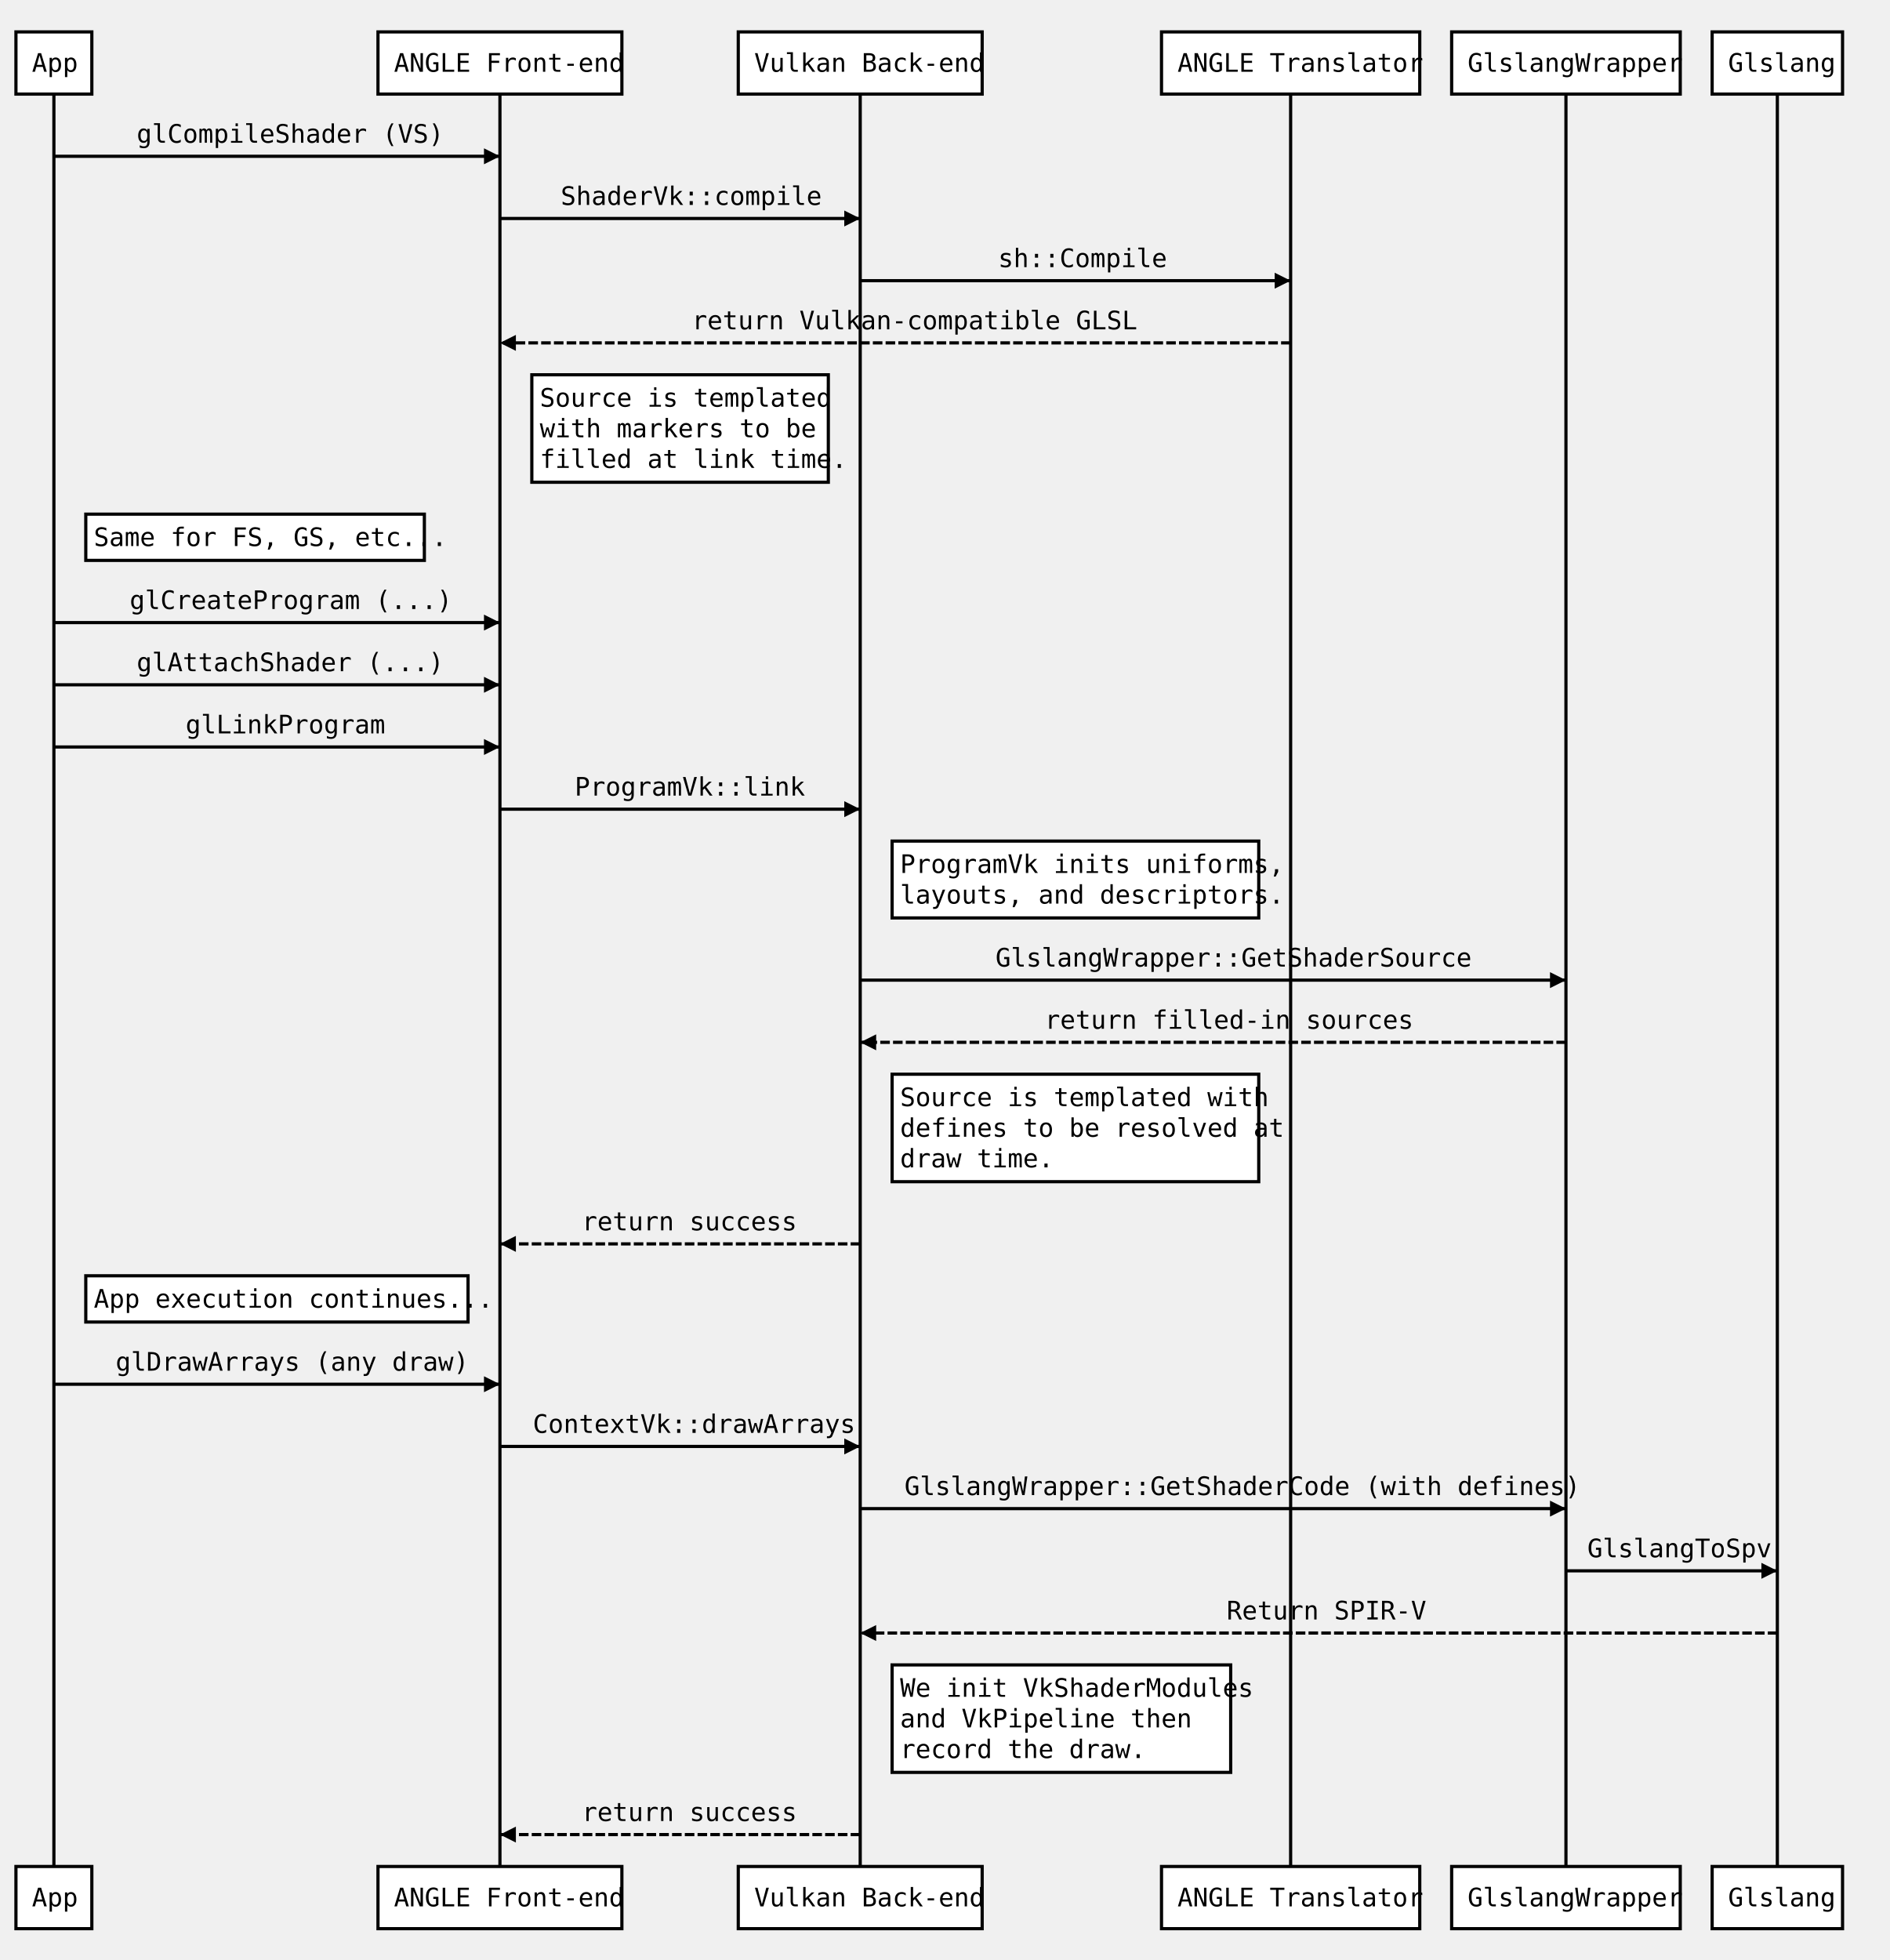
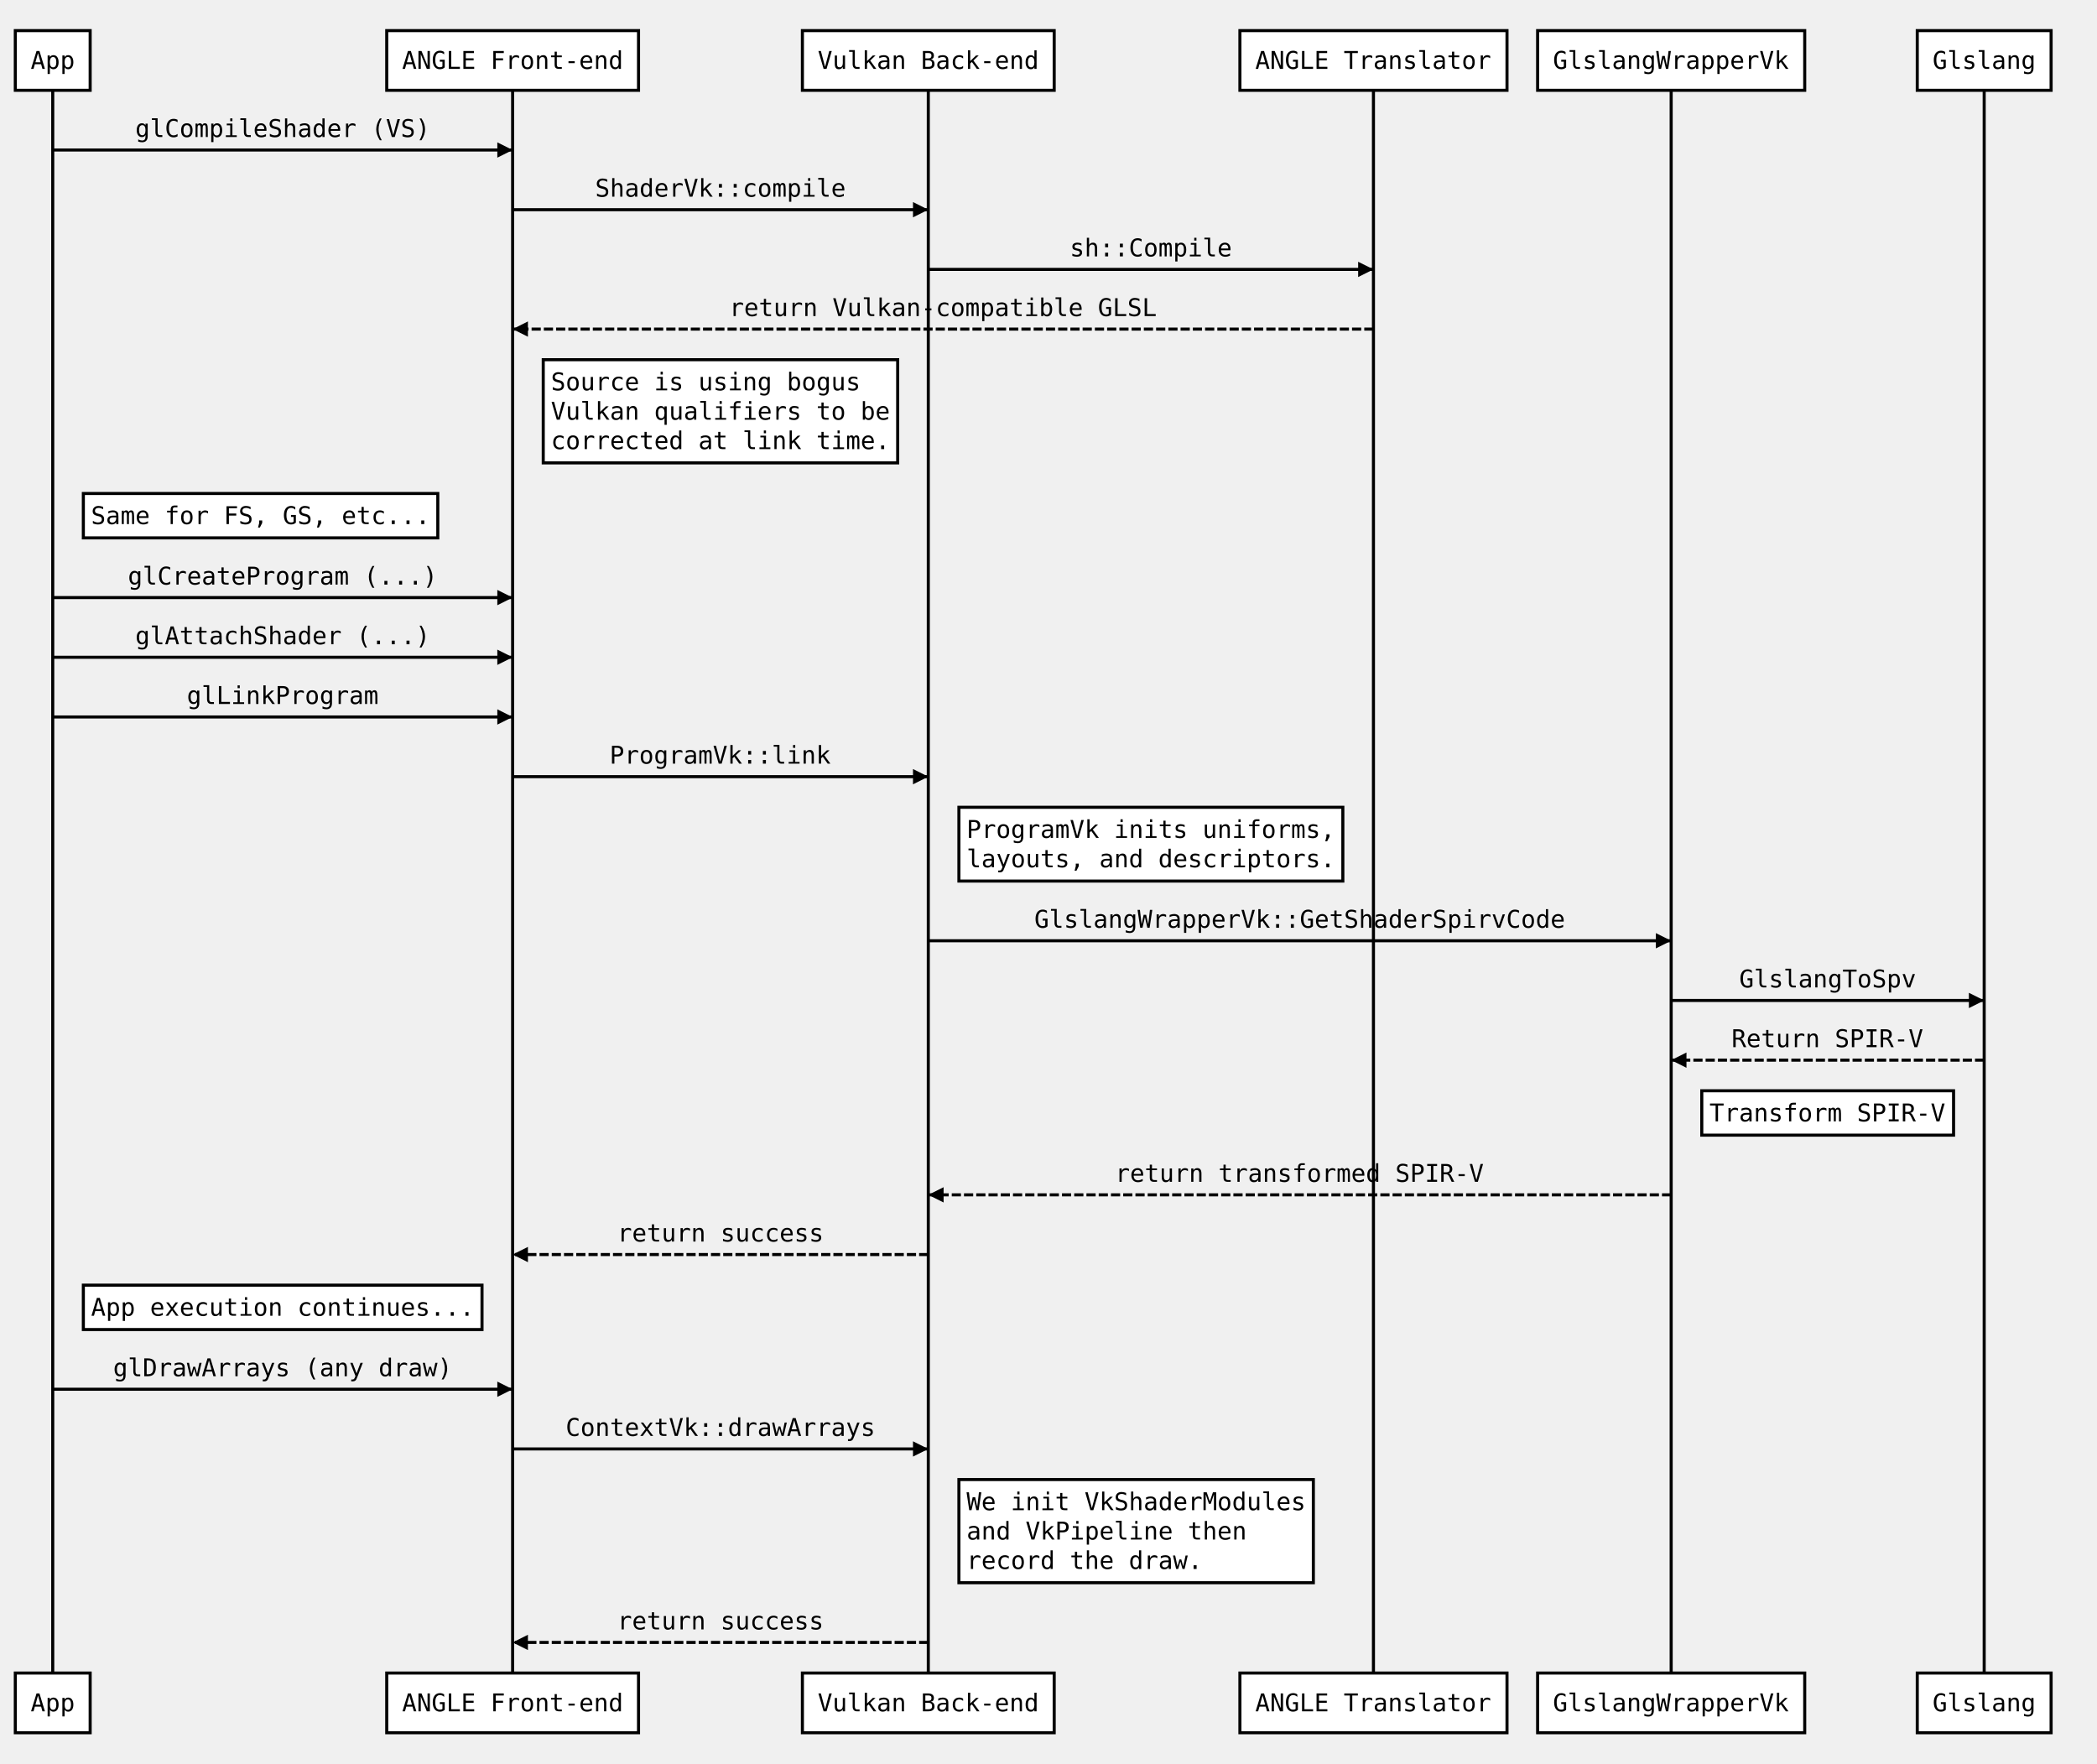
- <svg xmlns="http://www.w3.org/2000/svg" width="1185" height="1229">
+ <svg xmlns="http://www.w3.org/2000/svg" width="1370" height="1152">
  <source>participant App
participant "ANGLE Front-end"
participant "Vulkan Back-end"
participant "ANGLE Translator"
- participant "GlslangWrapper"
+ participant "GlslangWrapperVk"
participant "Glslang"

App-&gt;"ANGLE Front-end": glCompileShader (VS)
"ANGLE Front-end"-&gt;"Vulkan Back-end": ShaderVk::compile
"Vulkan Back-end"-&gt;"ANGLE Translator": sh::Compile
"ANGLE Translator"--&gt;"ANGLE Front-end": return Vulkan-compatible GLSL

- Note right of "ANGLE Front-end": Source is templated\nwith markers to be\nfilled at link time.
+ Note right of "ANGLE Front-end": Source is using bogus\nVulkan qualifiers to be\ncorrected at link time.

Note right of App: Same for FS, GS, etc...

App-&gt;"ANGLE Front-end": glCreateProgram (...)
App-&gt;"ANGLE Front-end": glAttachShader (...)
App-&gt;"ANGLE Front-end": glLinkProgram
"ANGLE Front-end"-&gt;"Vulkan Back-end": ProgramVk::link

Note right of "Vulkan Back-end": ProgramVk inits uniforms,\nlayouts, and descriptors.

- "Vulkan Back-end"-&gt;GlslangWrapper: GlslangWrapper::GetShaderSource
- GlslangWrapper--&gt;"Vulkan Back-end": return filled-in sources
- 
- Note right of "Vulkan Back-end": Source is templated with\ndefines to be resolved at\ndraw time.
- 
+ "Vulkan Back-end"-&gt;GlslangWrapperVk: GlslangWrapperVk::GetShaderSpirvCode
+ GlslangWrapperVk-&gt;Glslang: GlslangToSpv
+ Glslang--&gt;GlslangWrapperVk: Return SPIR-V
+ 
+ Note right of GlslangWrapperVk: Transform SPIR-V
+ 
+ GlslangWrapperVk--&gt;"Vulkan Back-end": return transformed SPIR-V
"Vulkan Back-end"--&gt;"ANGLE Front-end": return success

Note right of App: App execution continues...

App-&gt;"ANGLE Front-end": glDrawArrays (any draw)
"ANGLE Front-end"-&gt;"Vulkan Back-end": ContextVk::drawArrays
- 
- "Vulkan Back-end"-&gt;GlslangWrapper: GlslangWrapper::GetShaderCode (with defines)
- GlslangWrapper-&gt;Glslang: GlslangToSpv
- Glslang--&gt;"Vulkan Back-end": Return SPIR-V 

Note right of "Vulkan Back-end": We init VkShaderModules\nand VkPipeline then\nrecord the draw.

"Vulkan Back-end"--&gt;"ANGLE Front-end": return success
</source>
  <defs>
    <marker viewBox="0 0 5 5" markerWidth="5" markerHeight="5" orient="auto" refX="5" refY="2.5" id="markerArrowBlock">
      <path d="M 0 0 L 5 2.5 L 0 5 z" />
    </marker>
    <marker viewBox="0 0 9.6 16" markerWidth="4" markerHeight="16" orient="auto" refX="9.6" refY="8" id="markerArrowOpen">
      <path d="M 9.6,8 1.92,16 0,13.7 5.76,8 0,2.286 1.92,0 9.6,8 z" />
    </marker>
  </defs>
  <g class="title" />
  <g class="actor">
-     <rect x="10" y="20" width="47.594" height="39" stroke="#000000" fill="#ffffff" style="stroke-width: 2;" />
-     <text x="21" y="45" style="font-size: 16px; font-family: &quot;Andale Mono&quot;, monospace;">
+     <rect x="10" y="20" width="48.906" height="39" stroke="#000000" fill="#ffffff" style="stroke-width: 2; --darkreader-inline-fill:#eae7e1; --darkreader-inline-stroke:#000000;" data-darkreader-inline-fill="" data-darkreader-inline-stroke="" />
+     <text x="20" y="45" style="font-size: 16px; font-family: &quot;Andale Mono&quot;, monospace;">
      <tspan x="20">App</tspan>
    </text>
  </g>
  <g class="actor">
-     <rect x="10" y="1170.359" width="47.594" height="39" stroke="#000000" fill="#ffffff" style="stroke-width: 2;" />
-     <text x="21" y="1195.359" style="font-size: 16px; font-family: &quot;Andale Mono&quot;, monospace;">
+     <rect x="10" y="1093.016" width="48.906" height="39" stroke="#000000" fill="#ffffff" style="stroke-width: 2; --darkreader-inline-fill:#eae7e1; --darkreader-inline-stroke:#000000;" data-darkreader-inline-fill="" data-darkreader-inline-stroke="" />
+     <text x="20" y="1118.016" style="font-size: 16px; font-family: &quot;Andale Mono&quot;, monospace;">
      <tspan x="20">App</tspan>
    </text>
  </g>
-   <line x1="33.797" x2="33.797" y1="59" y2="1170.359" stroke="#000000" fill="none" style="stroke-width: 2;" />
-   <g class="actor">
-     <rect x="237.039" y="20" width="152.953" height="39" stroke="#000000" fill="#ffffff" style="stroke-width: 2;" />
-     <text x="248.039" y="45" style="font-size: 16px; font-family: &quot;Andale Mono&quot;, monospace;">
-       <tspan x="247.039">ANGLE Front-end</tspan>
-     </text>
-   </g>
-   <g class="actor">
-     <rect x="237.039" y="1170.359" width="152.953" height="39" stroke="#000000" fill="#ffffff" style="stroke-width: 2;" />
-     <text x="248.039" y="1195.359" style="font-size: 16px; font-family: &quot;Andale Mono&quot;, monospace;">
-       <tspan x="247.039">ANGLE Front-end</tspan>
-     </text>
-   </g>
-   <line x1="313.516" x2="313.516" y1="59" y2="1170.359" stroke="#000000" fill="none" style="stroke-width: 2;" />
-   <g class="actor">
-     <rect x="462.977" y="20" width="152.953" height="39" stroke="#000000" fill="#ffffff" style="stroke-width: 2;" />
-     <text x="473.977" y="45" style="font-size: 16px; font-family: &quot;Andale Mono&quot;, monospace;">
-       <tspan x="472.977">Vulkan Back-end</tspan>
-     </text>
-   </g>
-   <g class="actor">
-     <rect x="462.977" y="1170.359" width="152.953" height="39" stroke="#000000" fill="#ffffff" style="stroke-width: 2;" />
-     <text x="473.977" y="1195.359" style="font-size: 16px; font-family: &quot;Andale Mono&quot;, monospace;">
-       <tspan x="472.977">Vulkan Back-end</tspan>
-     </text>
-   </g>
-   <line x1="539.453" x2="539.453" y1="59" y2="1170.359" stroke="#000000" fill="none" style="stroke-width: 2;" />
-   <g class="actor">
-     <rect x="728.398" y="20" width="161.953" height="39" stroke="#000000" fill="#ffffff" style="stroke-width: 2;" />
-     <text x="739.398" y="45" style="font-size: 16px; font-family: &quot;Andale Mono&quot;, monospace;">
-       <tspan x="738.398">ANGLE Translator</tspan>
-     </text>
-   </g>
-   <g class="actor">
-     <rect x="728.398" y="1170.359" width="161.953" height="39" stroke="#000000" fill="#ffffff" style="stroke-width: 2;" />
-     <text x="739.398" y="1195.359" style="font-size: 16px; font-family: &quot;Andale Mono&quot;, monospace;">
-       <tspan x="738.398">ANGLE Translator</tspan>
-     </text>
-   </g>
-   <line x1="809.375" x2="809.375" y1="59" y2="1170.359" stroke="#000000" fill="none" style="stroke-width: 2;" />
-   <g class="actor">
-     <rect x="910.352" y="20" width="143.359" height="39" stroke="#000000" fill="#ffffff" style="stroke-width: 2;" />
-     <text x="920.352" y="45" style="font-size: 16px; font-family: &quot;Andale Mono&quot;, monospace;">
-       <tspan x="920.352">GlslangWrapper</tspan>
-     </text>
-   </g>
-   <g class="actor">
-     <rect x="910.352" y="1170.359" width="143.359" height="39" stroke="#000000" fill="#ffffff" style="stroke-width: 2;" />
-     <text x="920.352" y="1195.359" style="font-size: 16px; font-family: &quot;Andale Mono&quot;, monospace;">
-       <tspan x="920.352">GlslangWrapper</tspan>
-     </text>
-   </g>
-   <line x1="982.031" x2="982.031" y1="59" y2="1170.359" stroke="#000000" fill="none" style="stroke-width: 2;" />
-   <g class="actor">
-     <rect x="1073.711" y="20" width="81.781" height="39" stroke="#000000" fill="#ffffff" style="stroke-width: 2;" />
-     <text x="1083.711" y="45" style="font-size: 16px; font-family: &quot;Andale Mono&quot;, monospace;">
-       <tspan x="1083.711">Glslang</tspan>
-     </text>
-   </g>
-   <g class="actor">
-     <rect x="1073.711" y="1170.359" width="81.781" height="39" stroke="#000000" fill="#ffffff" style="stroke-width: 2;" />
-     <text x="1083.711" y="1195.359" style="font-size: 16px; font-family: &quot;Andale Mono&quot;, monospace;">
-       <tspan x="1083.711">Glslang</tspan>
-     </text>
-   </g>
-   <line x1="1114.602" x2="1114.602" y1="59" y2="1170.359" stroke="#000000" fill="none" style="stroke-width: 2;" />
-   <g class="signal">
-     <text x="85.688" y="89.5" style="font-size: 16px; font-family: &quot;Andale Mono&quot;, monospace;">
-       <tspan x="85.688">glCompileShader (VS)</tspan>
-     </text>
-     <line x1="33.797" x2="313.516" y1="98" y2="98" stroke="#000000" fill="none" style="stroke-width: 2; marker-end: url(&quot;#markerArrowBlock&quot;);" />
-   </g>
-   <g class="signal">
-     <text x="351.609" y="128.5" style="font-size: 16px; font-family: &quot;Andale Mono&quot;, monospace;">
-       <tspan x="351.609">ShaderVk::compile</tspan>
-     </text>
-     <line x1="313.516" x2="539.453" y1="137" y2="137" stroke="#000000" fill="none" style="stroke-width: 2; marker-end: url(&quot;#markerArrowBlock&quot;);" />
-   </g>
-   <g class="signal">
-     <text x="625.93" y="167.5" style="font-size: 16px; font-family: &quot;Andale Mono&quot;, monospace;">
-       <tspan x="625.93">sh::Compile</tspan>
-     </text>
-     <line x1="539.453" x2="809.375" y1="176" y2="176" stroke="#000000" fill="none" style="stroke-width: 2; marker-end: url(&quot;#markerArrowBlock&quot;);" />
-   </g>
-   <g class="signal">
-     <text x="433.891" y="206.5" style="font-size: 16px; font-family: &quot;Andale Mono&quot;, monospace;">
-       <tspan x="433.891">return Vulkan-compatible GLSL</tspan>
-     </text>
-     <line x1="809.375" x2="313.516" y1="215" y2="215" stroke="#000000" fill="none" style="stroke-width: 2; stroke-dasharray: 6, 2; marker-end: url(&quot;#markerArrowBlock&quot;);" />
-   </g>
-   <g class="note">
-     <rect x="333.516" y="235" width="185.938" height="67.391" stroke="#000000" fill="#ffffff" style="stroke-width: 2;" />
-     <text x="338.516" y="255" style="font-size: 16px; font-family: &quot;Andale Mono&quot;, monospace;">
-       <tspan x="338.516">Source is templated</tspan>
-       <tspan dy="1.2em" x="338.516">with markers to be</tspan>
-       <tspan dy="1.2em" x="338.516">filled at link time.</tspan>
-     </text>
-   </g>
-   <g class="note">
-     <rect x="53.797" y="322.391" width="212.328" height="29" stroke="#000000" fill="#ffffff" style="stroke-width: 2;" />
-     <text x="58.797" y="342.391" style="font-size: 16px; font-family: &quot;Andale Mono&quot;, monospace;">
-       <tspan x="58.797">Same for FS, GS, etc...</tspan>
-     </text>
-   </g>
-   <g class="signal">
-     <text x="81.289" y="381.891" style="font-size: 16px; font-family: &quot;Andale Mono&quot;, monospace;">
-       <tspan x="81.289">glCreateProgram (...)</tspan>
-     </text>
-     <line x1="33.797" x2="313.516" y1="390.391" y2="390.391" stroke="#000000" fill="none" style="stroke-width: 2; marker-end: url(&quot;#markerArrowBlock&quot;);" />
-   </g>
-   <g class="signal">
-     <text x="85.688" y="420.891" style="font-size: 16px; font-family: &quot;Andale Mono&quot;, monospace;">
-       <tspan x="85.688">glAttachShader (...)</tspan>
-     </text>
-     <line x1="33.797" x2="313.516" y1="429.391" y2="429.391" stroke="#000000" fill="none" style="stroke-width: 2; marker-end: url(&quot;#markerArrowBlock&quot;);" />
-   </g>
-   <g class="signal">
-     <text x="116.375" y="459.891" style="font-size: 16px; font-family: &quot;Andale Mono&quot;, monospace;">
-       <tspan x="116.375">glLinkProgram</tspan>
-     </text>
-     <line x1="33.797" x2="313.516" y1="468.391" y2="468.391" stroke="#000000" fill="none" style="stroke-width: 2; marker-end: url(&quot;#markerArrowBlock&quot;);" />
-   </g>
-   <g class="signal">
-     <text x="360.406" y="498.891" style="font-size: 16px; font-family: &quot;Andale Mono&quot;, monospace;">
-       <tspan x="360.406">ProgramVk::link</tspan>
-     </text>
-     <line x1="313.516" x2="539.453" y1="507.391" y2="507.391" stroke="#000000" fill="none" style="stroke-width: 2; marker-end: url(&quot;#markerArrowBlock&quot;);" />
-   </g>
-   <g class="note">
-     <rect x="559.453" y="527.391" width="229.922" height="48.188" stroke="#000000" fill="#ffffff" style="stroke-width: 2;" />
-     <text x="564.453" y="547.391" style="font-size: 16px; font-family: &quot;Andale Mono&quot;, monospace;">
-       <tspan x="564.453">ProgramVk inits uniforms,</tspan>
-       <tspan dy="1.2em" x="564.453">layouts, and descriptors.</tspan>
-     </text>
-   </g>
-   <g class="signal">
-     <text x="624.289" y="606.078" style="font-size: 16px; font-family: &quot;Andale Mono&quot;, monospace;">
-       <tspan x="624.289">GlslangWrapper::GetShaderSource</tspan>
-     </text>
-     <line x1="539.453" x2="982.031" y1="614.578" y2="614.578" stroke="#000000" fill="none" style="stroke-width: 2; marker-end: url(&quot;#markerArrowBlock&quot;);" />
-   </g>
-   <g class="signal">
-     <text x="655.18" y="645.078" style="font-size: 16px; font-family: &quot;Andale Mono&quot;, monospace;">
-       <tspan x="655.18">return filled-in sources</tspan>
-     </text>
-     <line x1="982.031" x2="539.453" y1="653.578" y2="653.578" stroke="#000000" fill="none" style="stroke-width: 2; stroke-dasharray: 6, 2; marker-end: url(&quot;#markerArrowBlock&quot;);" />
-   </g>
-   <g class="note">
-     <rect x="559.453" y="673.578" width="229.922" height="67.391" stroke="#000000" fill="#ffffff" style="stroke-width: 2;" />
-     <text x="564.453" y="693.578" style="font-size: 16px; font-family: &quot;Andale Mono&quot;, monospace;">
-       <tspan x="564.453">Source is templated with</tspan>
-       <tspan dy="1.2em" x="564.453">defines to be resolved at</tspan>
-       <tspan dy="1.2em" x="564.453">draw time.</tspan>
-     </text>
-   </g>
-   <g class="signal">
-     <text x="364.906" y="771.469" style="font-size: 16px; font-family: &quot;Andale Mono&quot;, monospace;">
-       <tspan x="364.906">return success</tspan>
-     </text>
-     <line x1="539.453" x2="313.516" y1="779.969" y2="779.969" stroke="#000000" fill="none" style="stroke-width: 2; stroke-dasharray: 6, 2; marker-end: url(&quot;#markerArrowBlock&quot;);" />
-   </g>
-   <g class="note">
-     <rect x="53.797" y="799.969" width="239.719" height="29" stroke="#000000" fill="#ffffff" style="stroke-width: 2;" />
-     <text x="59.797" y="819.969" style="font-size: 16px; font-family: &quot;Andale Mono&quot;, monospace;">
-       <tspan x="58.797">App execution continues...</tspan>
-     </text>
-   </g>
-   <g class="signal">
-     <text x="72.492" y="859.469" style="font-size: 16px; font-family: &quot;Andale Mono&quot;, monospace;">
-       <tspan x="72.492">glDrawArrays (any draw)</tspan>
-     </text>
-     <line x1="33.797" x2="313.516" y1="867.969" y2="867.969" stroke="#000000" fill="none" style="stroke-width: 2; marker-end: url(&quot;#markerArrowBlock&quot;);" />
-   </g>
-   <g class="signal">
-     <text x="334.117" y="898.469" style="font-size: 16px; font-family: &quot;Andale Mono&quot;, monospace;">
-       <tspan x="334.117">ContextVk::drawArrays</tspan>
-     </text>
-     <line x1="313.516" x2="539.453" y1="906.969" y2="906.969" stroke="#000000" fill="none" style="stroke-width: 2; marker-end: url(&quot;#markerArrowBlock&quot;);" />
-   </g>
-   <g class="signal">
-     <text x="567.211" y="937.469" style="font-size: 16px; font-family: &quot;Andale Mono&quot;, monospace;">
-       <tspan x="567.211">GlslangWrapper::GetShaderCode (with defines)</tspan>
-     </text>
-     <line x1="539.453" x2="982.031" y1="945.969" y2="945.969" stroke="#000000" fill="none" style="stroke-width: 2; marker-end: url(&quot;#markerArrowBlock&quot;);" />
-   </g>
-   <g class="signal">
-     <text x="995.434" y="976.469" style="font-size: 16px; font-family: &quot;Andale Mono&quot;, monospace;">
-       <tspan x="995.434">GlslangToSpv</tspan>
-     </text>
-     <line x1="982.031" x2="1114.602" y1="984.969" y2="984.969" stroke="#000000" fill="none" style="stroke-width: 2; marker-end: url(&quot;#markerArrowBlock&quot;);" />
-   </g>
-   <g class="signal">
-     <text x="769.246" y="1015.469" style="font-size: 16px; font-family: &quot;Andale Mono&quot;, monospace;">
-       <tspan x="769.246">Return SPIR-V</tspan>
-     </text>
-     <line x1="1114.602" x2="539.453" y1="1023.969" y2="1023.969" stroke="#000000" fill="none" style="stroke-width: 2; stroke-dasharray: 6, 2; marker-end: url(&quot;#markerArrowBlock&quot;);" />
-   </g>
-   <g class="note">
-     <rect x="559.453" y="1043.969" width="212.328" height="67.391" stroke="#000000" fill="#ffffff" style="stroke-width: 2;" />
-     <text x="564.453" y="1063.969" style="font-size: 16px; font-family: &quot;Andale Mono&quot;, monospace;">
-       <tspan x="564.453">We init VkShaderModules</tspan>
-       <tspan dy="1.2em" x="564.453">and VkPipeline then</tspan>
-       <tspan dy="1.2em" x="564.453">record the draw.</tspan>
-     </text>
-   </g>
-   <g class="signal">
-     <text x="364.906" y="1141.859" style="font-size: 16px; font-family: &quot;Andale Mono&quot;, monospace;">
-       <tspan x="364.906">return success</tspan>
-     </text>
-     <line x1="539.453" x2="313.516" y1="1150.359" y2="1150.359" stroke="#000000" fill="none" style="stroke-width: 2; stroke-dasharray: 6, 2; marker-end: url(&quot;#markerArrowBlock&quot;);" />
+   <line x1="34.453" x2="34.453" y1="59" y2="1093.016" stroke="#000000" fill="none" style="stroke-width: 2; --darkreader-inline-fill:none; --darkreader-inline-stroke:#000000;" data-darkreader-inline-fill="" data-darkreader-inline-stroke="" />
+   <g class="actor">
+     <rect x="252.656" y="20" width="164.5" height="39" stroke="#000000" fill="#ffffff" style="stroke-width: 2; --darkreader-inline-fill:#eae7e1; --darkreader-inline-stroke:#000000;" data-darkreader-inline-fill="" data-darkreader-inline-stroke="" />
+     <text x="262.656" y="45" style="font-size: 16px; font-family: &quot;Andale Mono&quot;, monospace;">
+       <tspan x="262.656">ANGLE Front-end</tspan>
+     </text>
+   </g>
+   <g class="actor">
+     <rect x="252.656" y="1093.016" width="164.5" height="39" stroke="#000000" fill="#ffffff" style="stroke-width: 2; --darkreader-inline-fill:#eae7e1; --darkreader-inline-stroke:#000000;" data-darkreader-inline-fill="" data-darkreader-inline-stroke="" />
+     <text x="262.656" y="1118.016" style="font-size: 16px; font-family: &quot;Andale Mono&quot;, monospace;">
+       <tspan x="262.656">ANGLE Front-end</tspan>
+     </text>
+   </g>
+   <line x1="334.906" x2="334.906" y1="59" y2="1093.016" stroke="#000000" fill="none" style="stroke-width: 2; --darkreader-inline-fill:none; --darkreader-inline-stroke:#000000;" data-darkreader-inline-fill="" data-darkreader-inline-stroke="" />
+   <g class="actor">
+     <rect x="524.219" y="20" width="164.5" height="39" stroke="#000000" fill="#ffffff" style="stroke-width: 2; --darkreader-inline-fill:#eae7e1; --darkreader-inline-stroke:#000000;" data-darkreader-inline-fill="" data-darkreader-inline-stroke="" />
+     <text x="534.219" y="45" style="font-size: 16px; font-family: &quot;Andale Mono&quot;, monospace;">
+       <tspan x="534.219">Vulkan Back-end</tspan>
+     </text>
+   </g>
+   <g class="actor">
+     <rect x="524.219" y="1093.016" width="164.5" height="39" stroke="#000000" fill="#ffffff" style="stroke-width: 2; --darkreader-inline-fill:#eae7e1; --darkreader-inline-stroke:#000000;" data-darkreader-inline-fill="" data-darkreader-inline-stroke="" />
+     <text x="534.219" y="1118.016" style="font-size: 16px; font-family: &quot;Andale Mono&quot;, monospace;">
+       <tspan x="534.219">Vulkan Back-end</tspan>
+     </text>
+   </g>
+   <line x1="606.469" x2="606.469" y1="59" y2="1093.016" stroke="#000000" fill="none" style="stroke-width: 2; --darkreader-inline-fill:none; --darkreader-inline-stroke:#000000;" data-darkreader-inline-fill="" data-darkreader-inline-stroke="" />
+   <g class="actor">
+     <rect x="810.047" y="20" width="174.5" height="39" stroke="#000000" fill="#ffffff" style="stroke-width: 2; --darkreader-inline-fill:#eae7e1; --darkreader-inline-stroke:#000000;" data-darkreader-inline-fill="" data-darkreader-inline-stroke="" />
+     <text x="820.047" y="45" style="font-size: 16px; font-family: &quot;Andale Mono&quot;, monospace;">
+       <tspan x="820.047">ANGLE Translator</tspan>
+     </text>
+   </g>
+   <g class="actor">
+     <rect x="810.047" y="1093.016" width="174.5" height="39" stroke="#000000" fill="#ffffff" style="stroke-width: 2; --darkreader-inline-fill:#eae7e1; --darkreader-inline-stroke:#000000;" data-darkreader-inline-fill="" data-darkreader-inline-stroke="" />
+     <text x="820.047" y="1118.016" style="font-size: 16px; font-family: &quot;Andale Mono&quot;, monospace;">
+       <tspan x="820.047">ANGLE Translator</tspan>
+     </text>
+   </g>
+   <line x1="897.297" x2="897.297" y1="59" y2="1093.016" stroke="#000000" fill="none" style="stroke-width: 2; --darkreader-inline-fill:none; --darkreader-inline-stroke:#000000;" data-darkreader-inline-fill="" data-darkreader-inline-stroke="" />
+   <g class="actor">
+     <rect x="1004.547" y="20" width="174.5" height="39" stroke="#000000" fill="#ffffff" style="stroke-width: 2; --darkreader-inline-fill:#eae7e1; --darkreader-inline-stroke:#000000;" data-darkreader-inline-fill="" data-darkreader-inline-stroke="" />
+     <text x="1014.547" y="45" style="font-size: 16px; font-family: &quot;Andale Mono&quot;, monospace;">
+       <tspan x="1014.547">GlslangWrapperVk</tspan>
+     </text>
+   </g>
+   <g class="actor">
+     <rect x="1004.547" y="1093.016" width="174.5" height="39" stroke="#000000" fill="#ffffff" style="stroke-width: 2; --darkreader-inline-fill:#eae7e1; --darkreader-inline-stroke:#000000;" data-darkreader-inline-fill="" data-darkreader-inline-stroke="" />
+     <text x="1014.547" y="1118.016" style="font-size: 16px; font-family: &quot;Andale Mono&quot;, monospace;">
+       <tspan x="1014.547">GlslangWrapperVk</tspan>
+     </text>
+   </g>
+   <line x1="1091.797" x2="1091.797" y1="59" y2="1093.016" stroke="#000000" fill="none" style="stroke-width: 2; --darkreader-inline-fill:none; --darkreader-inline-stroke:#000000;" data-darkreader-inline-fill="" data-darkreader-inline-stroke="" />
+   <g class="actor">
+     <rect x="1252.578" y="20" width="87.438" height="39" stroke="#000000" fill="#ffffff" style="stroke-width: 2; --darkreader-inline-fill:#eae7e1; --darkreader-inline-stroke:#000000;" data-darkreader-inline-fill="" data-darkreader-inline-stroke="" />
+     <text x="1262.578" y="45" style="font-size: 16px; font-family: &quot;Andale Mono&quot;, monospace;">
+       <tspan x="1262.578">Glslang</tspan>
+     </text>
+   </g>
+   <g class="actor">
+     <rect x="1252.578" y="1093.016" width="87.438" height="39" stroke="#000000" fill="#ffffff" style="stroke-width: 2; --darkreader-inline-fill:#eae7e1; --darkreader-inline-stroke:#000000;" data-darkreader-inline-fill="" data-darkreader-inline-stroke="" />
+     <text x="1262.578" y="1118.016" style="font-size: 16px; font-family: &quot;Andale Mono&quot;, monospace;">
+       <tspan x="1262.578">Glslang</tspan>
+     </text>
+   </g>
+   <line x1="1296.297" x2="1296.297" y1="59" y2="1093.016" stroke="#000000" fill="none" style="stroke-width: 2; --darkreader-inline-fill:none; --darkreader-inline-stroke:#000000;" data-darkreader-inline-fill="" data-darkreader-inline-stroke="" />
+   <g class="signal">
+     <text x="88.352" y="89.5" style="font-size: 16px; font-family: &quot;Andale Mono&quot;, monospace;">
+       <tspan x="88.352">glCompileShader (VS)</tspan>
+     </text>
+     <line x1="34.453" x2="334.906" y1="98" y2="98" stroke="#000000" fill="none" style="stroke-width: 2; marker-end: url(&quot;#markerArrowBlock&quot;); --darkreader-inline-fill:none; --darkreader-inline-stroke:#000000;" data-darkreader-inline-fill="" data-darkreader-inline-stroke="" />
+   </g>
+   <g class="signal">
+     <text x="388.805" y="128.5" style="font-size: 16px; font-family: &quot;Andale Mono&quot;, monospace;">
+       <tspan x="388.805">ShaderVk::compile</tspan>
+     </text>
+     <line x1="334.906" x2="606.469" y1="137" y2="137" stroke="#000000" fill="none" style="stroke-width: 2; marker-end: url(&quot;#markerArrowBlock&quot;); --darkreader-inline-fill:none; --darkreader-inline-stroke:#000000;" data-darkreader-inline-fill="" data-darkreader-inline-stroke="" />
+   </g>
+   <g class="signal">
+     <text x="698.898" y="167.5" style="font-size: 16px; font-family: &quot;Andale Mono&quot;, monospace;">
+       <tspan x="698.898">sh::Compile</tspan>
+     </text>
+     <line x1="606.469" x2="897.297" y1="176" y2="176" stroke="#000000" fill="none" style="stroke-width: 2; marker-end: url(&quot;#markerArrowBlock&quot;); --darkreader-inline-fill:none; --darkreader-inline-stroke:#000000;" data-darkreader-inline-fill="" data-darkreader-inline-stroke="" />
+   </g>
+   <g class="signal">
+     <text x="476.422" y="206.5" style="font-size: 16px; font-family: &quot;Andale Mono&quot;, monospace;">
+       <tspan x="476.422">return Vulkan-compatible GLSL</tspan>
+     </text>
+     <line x1="897.297" x2="334.906" y1="215" y2="215" stroke="#000000" fill="none" style="stroke-width: 2; stroke-dasharray: 6, 2; marker-end: url(&quot;#markerArrowBlock&quot;); --darkreader-inline-fill:none; --darkreader-inline-stroke:#000000;" data-darkreader-inline-fill="" data-darkreader-inline-stroke="" />
+   </g>
+   <g class="note">
+     <rect x="354.906" y="235" width="231.562" height="67.406" stroke="#000000" fill="#ffffff" style="stroke-width: 2; --darkreader-inline-fill:#eae7e1; --darkreader-inline-stroke:#000000;" data-darkreader-inline-fill="" data-darkreader-inline-stroke="" />
+     <text x="359.906" y="255" style="font-size: 16px; font-family: &quot;Andale Mono&quot;, monospace;">
+       <tspan x="359.906">Source is using bogus</tspan>
+       <tspan dy="1.2em" x="359.906">Vulkan qualifiers to be</tspan>
+       <tspan dy="1.2em" x="359.906">corrected at link time.</tspan>
+     </text>
+   </g>
+   <g class="note">
+     <rect x="54.453" y="322.406" width="231.562" height="29" stroke="#000000" fill="#ffffff" style="stroke-width: 2; --darkreader-inline-fill:#eae7e1; --darkreader-inline-stroke:#000000;" data-darkreader-inline-fill="" data-darkreader-inline-stroke="" />
+     <text x="59.453" y="342.406" style="font-size: 16px; font-family: &quot;Andale Mono&quot;, monospace;">
+       <tspan x="59.453">Same for FS, GS, etc...</tspan>
+     </text>
+   </g>
+   <g class="signal">
+     <text x="83.531" y="381.906" style="font-size: 16px; font-family: &quot;Andale Mono&quot;, monospace;">
+       <tspan x="83.531">glCreateProgram (...)</tspan>
+     </text>
+     <line x1="34.453" x2="334.906" y1="390.406" y2="390.406" stroke="#000000" fill="none" style="stroke-width: 2; marker-end: url(&quot;#markerArrowBlock&quot;); --darkreader-inline-fill:none; --darkreader-inline-stroke:#000000;" data-darkreader-inline-fill="" data-darkreader-inline-stroke="" />
+   </g>
+   <g class="signal">
+     <text x="88.352" y="420.906" style="font-size: 16px; font-family: &quot;Andale Mono&quot;, monospace;">
+       <tspan x="88.352">glAttachShader (...)</tspan>
+     </text>
+     <line x1="34.453" x2="334.906" y1="429.406" y2="429.406" stroke="#000000" fill="none" style="stroke-width: 2; marker-end: url(&quot;#markerArrowBlock&quot;); --darkreader-inline-fill:none; --darkreader-inline-stroke:#000000;" data-darkreader-inline-fill="" data-darkreader-inline-stroke="" />
+   </g>
+   <g class="signal">
+     <text x="122.062" y="459.906" style="font-size: 16px; font-family: &quot;Andale Mono&quot;, monospace;">
+       <tspan x="122.062">glLinkProgram</tspan>
+     </text>
+     <line x1="34.453" x2="334.906" y1="468.406" y2="468.406" stroke="#000000" fill="none" style="stroke-width: 2; marker-end: url(&quot;#markerArrowBlock&quot;); --darkreader-inline-fill:none; --darkreader-inline-stroke:#000000;" data-darkreader-inline-fill="" data-darkreader-inline-stroke="" />
+   </g>
+   <g class="signal">
+     <text x="398.258" y="498.906" style="font-size: 16px; font-family: &quot;Andale Mono&quot;, monospace;">
+       <tspan x="398.258">ProgramVk::link</tspan>
+     </text>
+     <line x1="334.906" x2="606.469" y1="507.406" y2="507.406" stroke="#000000" fill="none" style="stroke-width: 2; marker-end: url(&quot;#markerArrowBlock&quot;); --darkreader-inline-fill:none; --darkreader-inline-stroke:#000000;" data-darkreader-inline-fill="" data-darkreader-inline-stroke="" />
+   </g>
+   <g class="note">
+     <rect x="626.469" y="527.406" width="250.828" height="48.203" stroke="#000000" fill="#ffffff" style="stroke-width: 2; --darkreader-inline-fill:#eae7e1; --darkreader-inline-stroke:#000000;" data-darkreader-inline-fill="" data-darkreader-inline-stroke="" />
+     <text x="631.469" y="547.406" style="font-size: 16px; font-family: &quot;Andale Mono&quot;, monospace;">
+       <tspan x="631.469">ProgramVk inits uniforms,</tspan>
+       <tspan dy="1.2em" x="631.469">layouts, and descriptors.</tspan>
+     </text>
+   </g>
+   <g class="signal">
+     <text x="675.742" y="606.109" style="font-size: 16px; font-family: &quot;Andale Mono&quot;, monospace;">
+       <tspan x="675.742">GlslangWrapperVk::GetShaderSpirvCode</tspan>
+     </text>
+     <line x1="606.469" x2="1091.797" y1="614.609" y2="614.609" stroke="#000000" fill="none" style="stroke-width: 2; marker-end: url(&quot;#markerArrowBlock&quot;); --darkreader-inline-fill:none; --darkreader-inline-stroke:#000000;" data-darkreader-inline-fill="" data-darkreader-inline-stroke="" />
+   </g>
+   <g class="signal">
+     <text x="1136.25" y="645.109" style="font-size: 16px; font-family: &quot;Andale Mono&quot;, monospace;">
+       <tspan x="1136.25">GlslangToSpv</tspan>
+     </text>
+     <line x1="1091.797" x2="1296.297" y1="653.609" y2="653.609" stroke="#000000" fill="none" style="stroke-width: 2; marker-end: url(&quot;#markerArrowBlock&quot;); --darkreader-inline-fill:none; --darkreader-inline-stroke:#000000;" data-darkreader-inline-fill="" data-darkreader-inline-stroke="" />
+   </g>
+   <g class="signal">
+     <text x="1131.25" y="684.109" style="font-size: 16px; font-family: &quot;Andale Mono&quot;, monospace;">
+       <tspan x="1131.25">Return SPIR-V</tspan>
+     </text>
+     <line x1="1296.297" x2="1091.797" y1="692.609" y2="692.609" stroke="#000000" fill="none" style="stroke-width: 2; stroke-dasharray: 6, 2; marker-end: url(&quot;#markerArrowBlock&quot;); --darkreader-inline-fill:none; --darkreader-inline-stroke:#000000;" data-darkreader-inline-fill="" data-darkreader-inline-stroke="" />
+   </g>
+   <g class="note">
+     <rect x="1111.797" y="712.609" width="164.5" height="29" stroke="#000000" fill="#ffffff" style="stroke-width: 2; --darkreader-inline-fill:#eae7e1; --darkreader-inline-stroke:#000000;" data-darkreader-inline-fill="" data-darkreader-inline-stroke="" />
+     <text x="1116.797" y="732.609" style="font-size: 16px; font-family: &quot;Andale Mono&quot;, monospace;">
+       <tspan x="1116.797">Transform SPIR-V</tspan>
+     </text>
+   </g>
+   <g class="signal">
+     <text x="728.539" y="772.109" style="font-size: 16px; font-family: &quot;Andale Mono&quot;, monospace;">
+       <tspan x="728.539">return transformed SPIR-V</tspan>
+     </text>
+     <line x1="1091.797" x2="606.469" y1="780.609" y2="780.609" stroke="#000000" fill="none" style="stroke-width: 2; stroke-dasharray: 6, 2; marker-end: url(&quot;#markerArrowBlock&quot;); --darkreader-inline-fill:none; --darkreader-inline-stroke:#000000;" data-darkreader-inline-fill="" data-darkreader-inline-stroke="" />
+   </g>
+   <g class="signal">
+     <text x="403.258" y="811.109" style="font-size: 16px; font-family: &quot;Andale Mono&quot;, monospace;">
+       <tspan x="403.258">return success</tspan>
+     </text>
+     <line x1="606.469" x2="334.906" y1="819.609" y2="819.609" stroke="#000000" fill="none" style="stroke-width: 2; stroke-dasharray: 6, 2; marker-end: url(&quot;#markerArrowBlock&quot;); --darkreader-inline-fill:none; --darkreader-inline-stroke:#000000;" data-darkreader-inline-fill="" data-darkreader-inline-stroke="" />
+   </g>
+   <g class="note">
+     <rect x="54.453" y="839.609" width="260.453" height="29" stroke="#000000" fill="#ffffff" style="stroke-width: 2; --darkreader-inline-fill:#eae7e1; --darkreader-inline-stroke:#000000;" data-darkreader-inline-fill="" data-darkreader-inline-stroke="" />
+     <text x="59.453" y="859.609" style="font-size: 16px; font-family: &quot;Andale Mono&quot;, monospace;">
+       <tspan x="59.453">App execution continues...</tspan>
+     </text>
+   </g>
+   <g class="signal">
+     <text x="73.898" y="899.109" style="font-size: 16px; font-family: &quot;Andale Mono&quot;, monospace;">
+       <tspan x="73.898">glDrawArrays (any draw)</tspan>
+     </text>
+     <line x1="34.453" x2="334.906" y1="907.609" y2="907.609" stroke="#000000" fill="none" style="stroke-width: 2; marker-end: url(&quot;#markerArrowBlock&quot;); --darkreader-inline-fill:none; --darkreader-inline-stroke:#000000;" data-darkreader-inline-fill="" data-darkreader-inline-stroke="" />
+   </g>
+   <g class="signal">
+     <text x="369.539" y="938.109" style="font-size: 16px; font-family: &quot;Andale Mono&quot;, monospace;">
+       <tspan x="369.539">ContextVk::drawArrays</tspan>
+     </text>
+     <line x1="334.906" x2="606.469" y1="946.609" y2="946.609" stroke="#000000" fill="none" style="stroke-width: 2; marker-end: url(&quot;#markerArrowBlock&quot;); --darkreader-inline-fill:none; --darkreader-inline-stroke:#000000;" data-darkreader-inline-fill="" data-darkreader-inline-stroke="" />
+   </g>
+   <g class="note">
+     <rect x="626.469" y="966.609" width="231.562" height="67.406" stroke="#000000" fill="#ffffff" style="stroke-width: 2; --darkreader-inline-fill:#eae7e1; --darkreader-inline-stroke:#000000;" data-darkreader-inline-fill="" data-darkreader-inline-stroke="" />
+     <text x="631.469" y="986.609" style="font-size: 16px; font-family: &quot;Andale Mono&quot;, monospace;">
+       <tspan x="631.469">We init VkShaderModules</tspan>
+       <tspan dy="1.2em" x="631.469">and VkPipeline then</tspan>
+       <tspan dy="1.2em" x="631.469">record the draw.</tspan>
+     </text>
+   </g>
+   <g class="signal">
+     <text x="403.258" y="1064.516" style="font-size: 16px; font-family: &quot;Andale Mono&quot;, monospace;">
+       <tspan x="403.258">return success</tspan>
+     </text>
+     <line x1="606.469" x2="334.906" y1="1073.016" y2="1073.016" stroke="#000000" fill="none" style="stroke-width: 2; stroke-dasharray: 6, 2; marker-end: url(&quot;#markerArrowBlock&quot;); --darkreader-inline-fill:none; --darkreader-inline-stroke:#000000;" data-darkreader-inline-fill="" data-darkreader-inline-stroke="" />
  </g>
</svg>
